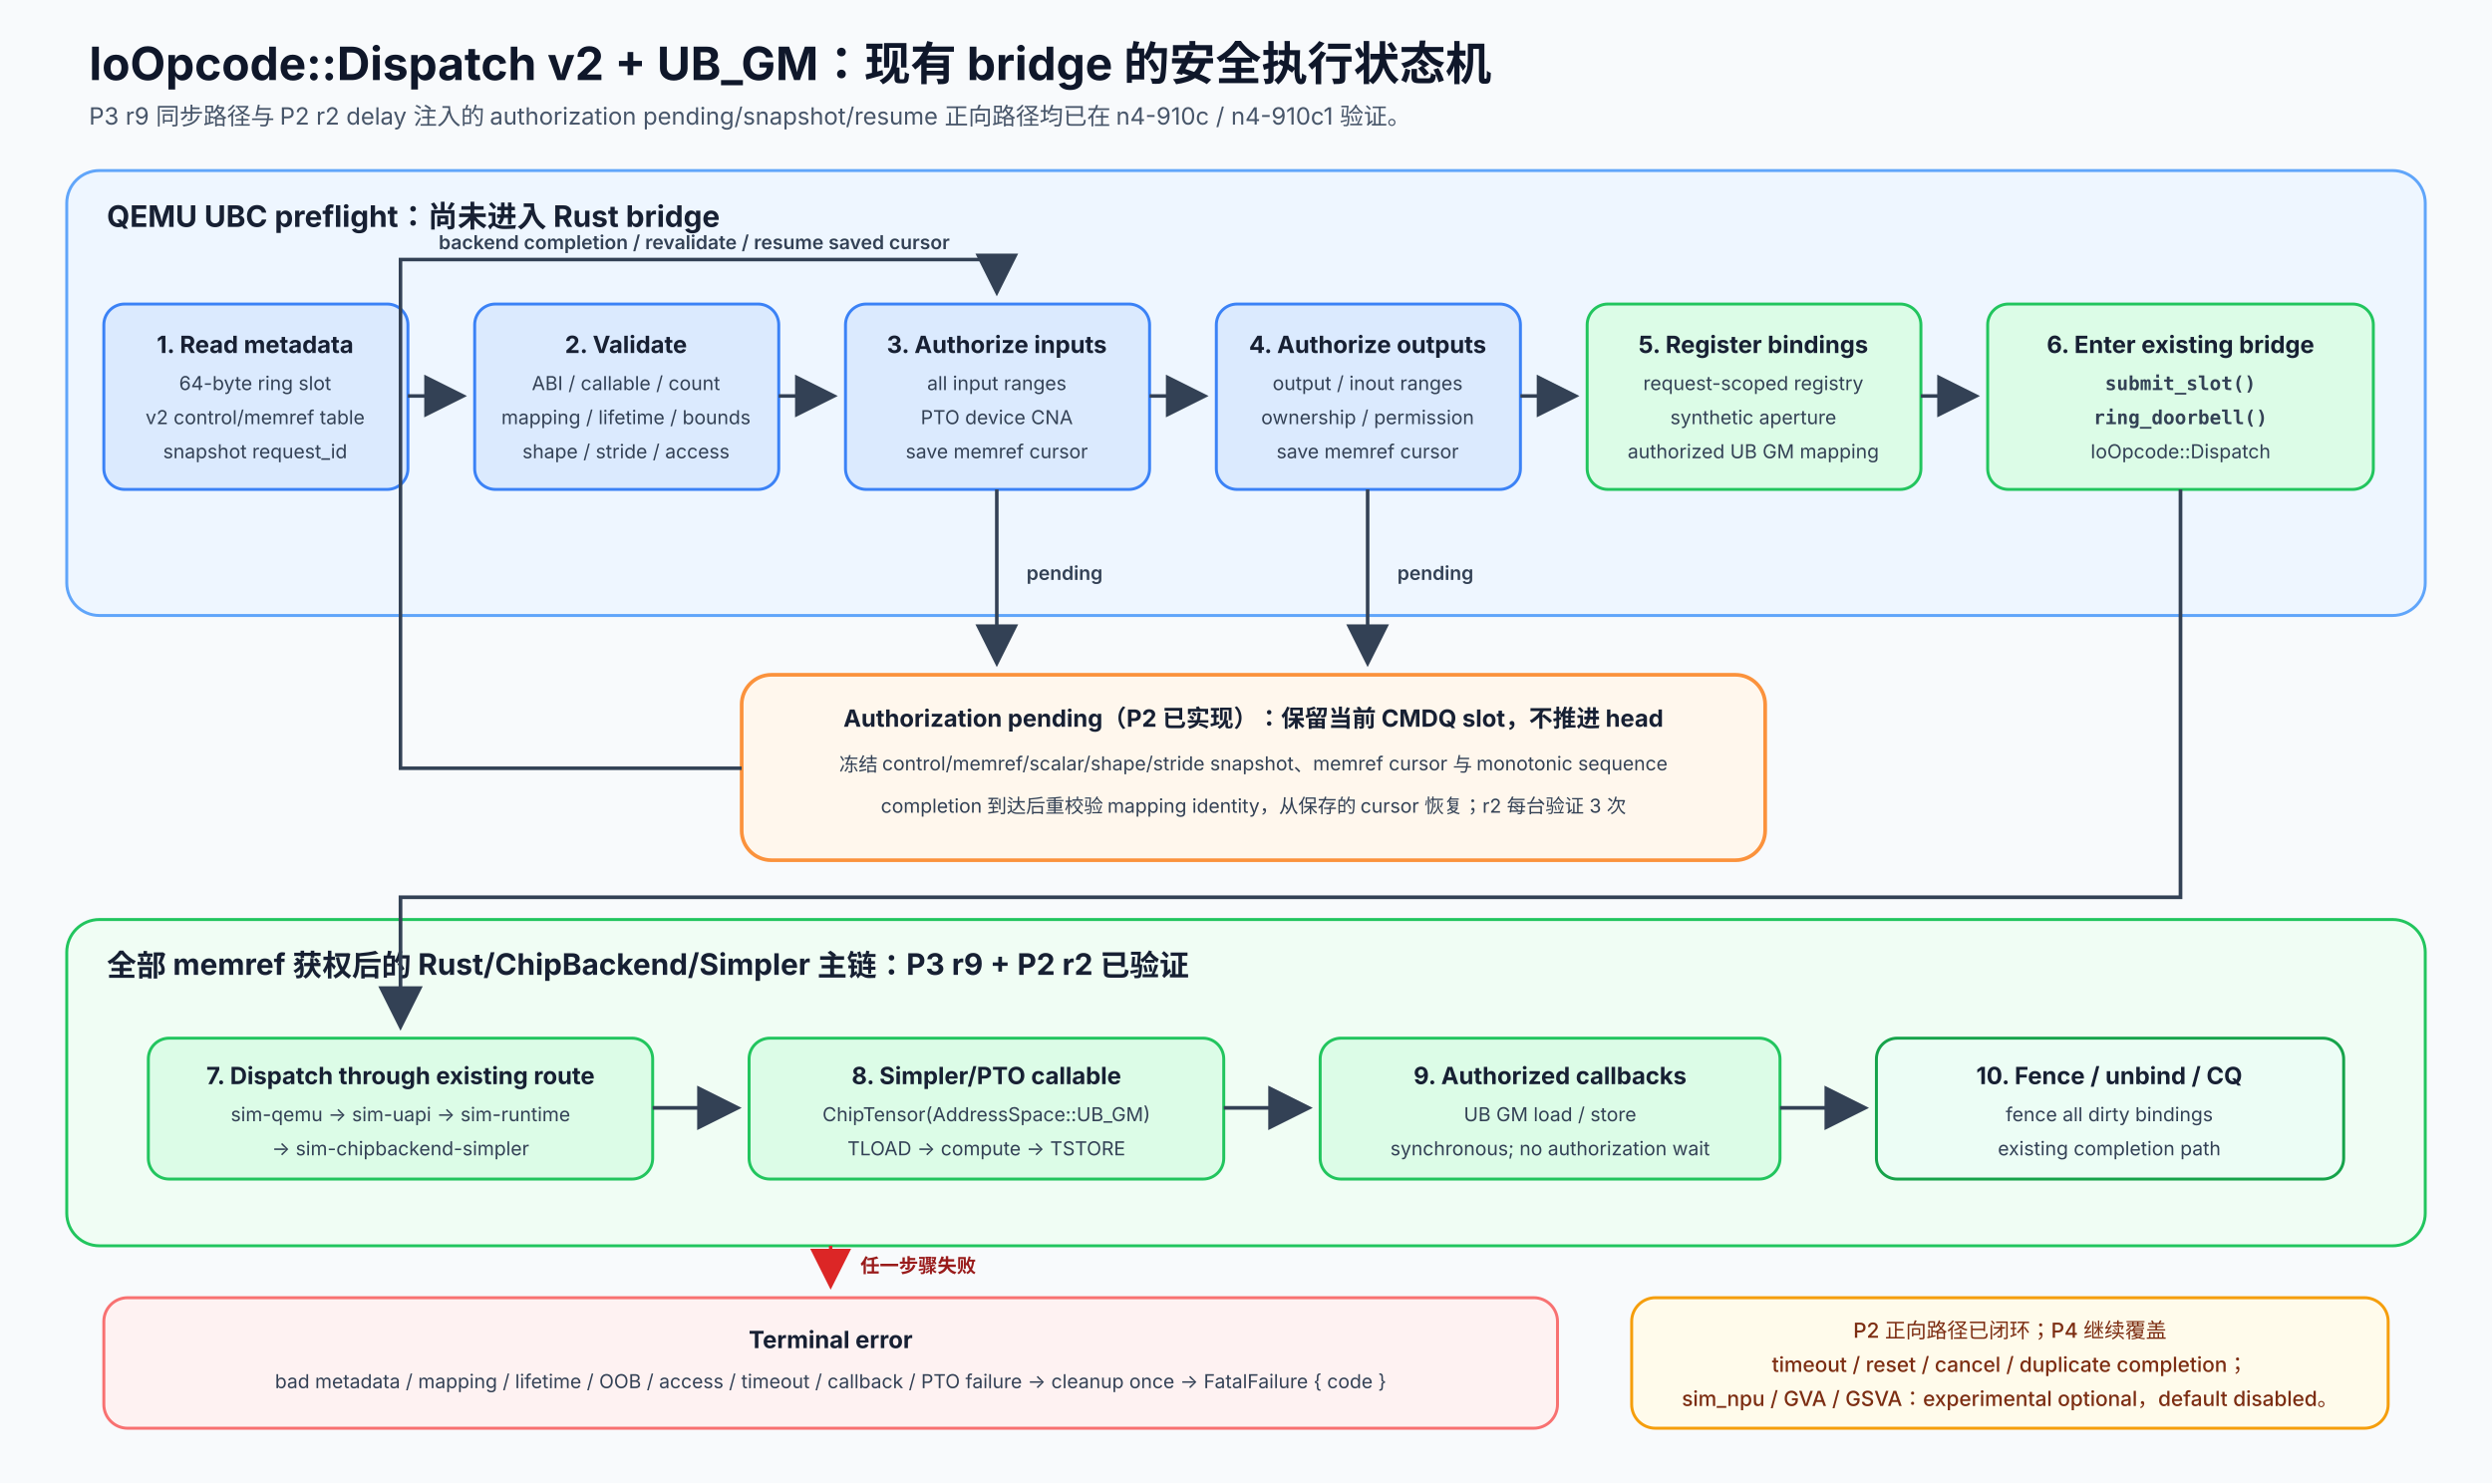
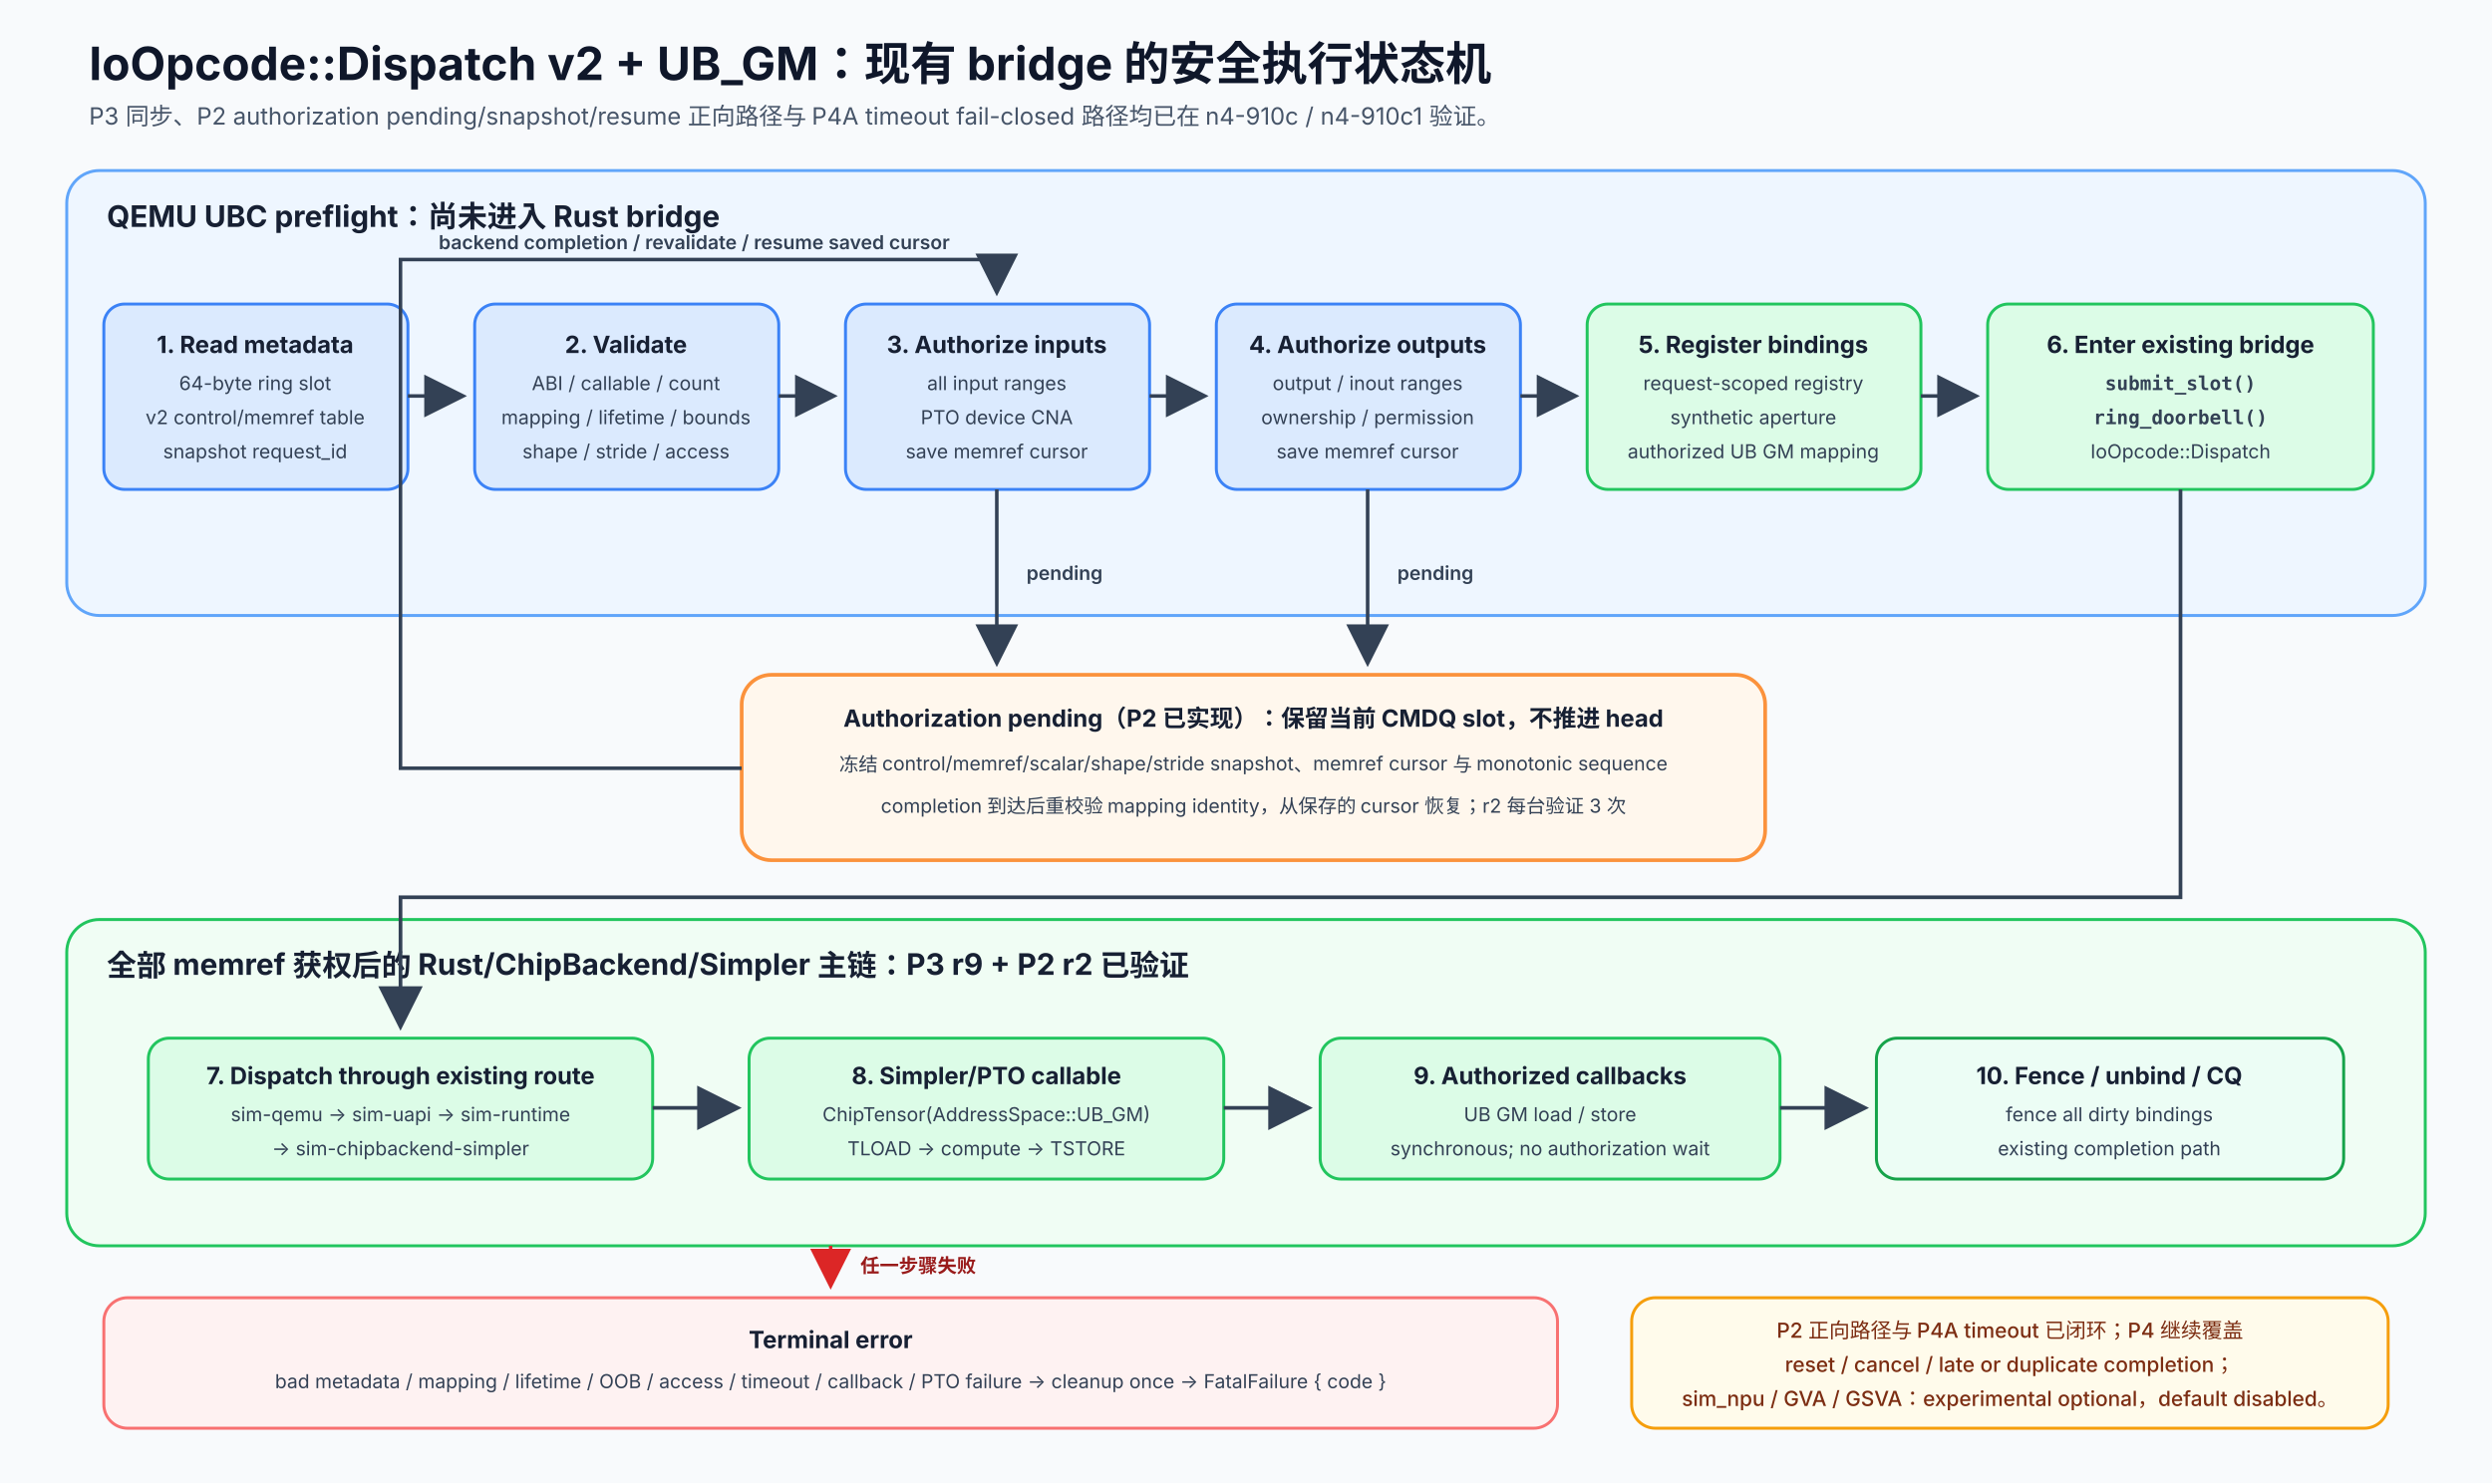
<svg xmlns="http://www.w3.org/2000/svg" width="1680" height="1000" viewBox="0 0 1680 1000" role="img" aria-labelledby="title desc">
  <defs>
    <marker id="arrow" markerWidth="12" markerHeight="12" refX="10" refY="6" orient="auto" markerUnits="strokeWidth">
      <path d="M0,0 L12,6 L0,12 z" fill="#334155" />
    </marker>
    <marker id="arrow-red" markerWidth="12" markerHeight="12" refX="10" refY="6" orient="auto" markerUnits="strokeWidth">
      <path d="M0,0 L12,6 L0,12 z" fill="#dc2626" />
    </marker>
    <style>
      .title { font: 700 31px -apple-system, BlinkMacSystemFont, "Segoe UI", sans-serif; fill: #0f172a; }
      .subtitle { font: 400 16px -apple-system, BlinkMacSystemFont, "Segoe UI", sans-serif; fill: #475569; }
      .lane-title { font: 700 20px -apple-system, BlinkMacSystemFont, "Segoe UI", sans-serif; fill: #172033; }
      .state-title { font: 700 16px -apple-system, BlinkMacSystemFont, "Segoe UI", sans-serif; fill: #172033; }
      .state-text { font: 400 13px -apple-system, BlinkMacSystemFont, "Segoe UI", sans-serif; fill: #334155; }
      .edge-text { font: 600 13px -apple-system, BlinkMacSystemFont, "Segoe UI", sans-serif; fill: #334155; }
      .error-text { font: 600 13px -apple-system, BlinkMacSystemFont, "Segoe UI", sans-serif; fill: #991b1b; }
      .note { font: 500 14px -apple-system, BlinkMacSystemFont, "Segoe UI", sans-serif; fill: #7c2d12; }
      .mono { font: 600 13px ui-monospace, SFMono-Regular, Menlo, monospace; fill: #334155; }
    </style>
  </defs>
  <rect width="1680" height="1000" fill="#f8fafc" />
  <text x="60" y="54" class="title">IoOpcode::Dispatch v2 + UB_GM：现有 bridge 的安全执行状态机</text>
-   <text x="60" y="84" class="subtitle">P3 r9 同步路径与 P2 r2 delay 注入的 authorization pending/snapshot/resume 正向路径均已在 n4-910c / n4-910c1 验证。</text>
+   <text x="60" y="84" class="subtitle">P3 同步、P2 authorization pending/snapshot/resume 正向路径与 P4A timeout fail-closed 路径均已在 n4-910c / n4-910c1 验证。</text>
  <rect x="45" y="115" width="1590" height="300" rx="22" fill="#eef6ff" stroke="#60a5fa" stroke-width="2" />
  <text x="72" y="153" class="lane-title">QEMU UBC preflight：尚未进入 Rust bridge</text>
  <g>
    <rect x="70" y="205" width="205" height="125" rx="14" fill="#dbeafe" stroke="#3b82f6" stroke-width="2" />
    <text x="172" y="238" text-anchor="middle" class="state-title">1. Read metadata</text>
    <text x="172" y="263" text-anchor="middle" class="state-text">64-byte ring slot</text>
    <text x="172" y="286" text-anchor="middle" class="state-text">v2 control/memref table</text>
    <text x="172" y="309" text-anchor="middle" class="state-text">snapshot request_id</text>
    <rect x="320" y="205" width="205" height="125" rx="14" fill="#dbeafe" stroke="#3b82f6" stroke-width="2" />
    <text x="422" y="238" text-anchor="middle" class="state-title">2. Validate</text>
    <text x="422" y="263" text-anchor="middle" class="state-text">ABI / callable / count</text>
    <text x="422" y="286" text-anchor="middle" class="state-text">mapping / lifetime / bounds</text>
    <text x="422" y="309" text-anchor="middle" class="state-text">shape / stride / access</text>
    <rect x="570" y="205" width="205" height="125" rx="14" fill="#dbeafe" stroke="#3b82f6" stroke-width="2" />
    <text x="672" y="238" text-anchor="middle" class="state-title">3. Authorize inputs</text>
    <text x="672" y="263" text-anchor="middle" class="state-text">all input ranges</text>
    <text x="672" y="286" text-anchor="middle" class="state-text">PTO device CNA</text>
    <text x="672" y="309" text-anchor="middle" class="state-text">save memref cursor</text>
    <rect x="820" y="205" width="205" height="125" rx="14" fill="#dbeafe" stroke="#3b82f6" stroke-width="2" />
    <text x="922" y="238" text-anchor="middle" class="state-title">4. Authorize outputs</text>
    <text x="922" y="263" text-anchor="middle" class="state-text">output / inout ranges</text>
    <text x="922" y="286" text-anchor="middle" class="state-text">ownership / permission</text>
    <text x="922" y="309" text-anchor="middle" class="state-text">save memref cursor</text>
    <rect x="1070" y="205" width="225" height="125" rx="14" fill="#dcfce7" stroke="#22c55e" stroke-width="2" />
    <text x="1182" y="238" text-anchor="middle" class="state-title">5. Register bindings</text>
    <text x="1182" y="263" text-anchor="middle" class="state-text">request-scoped registry</text>
    <text x="1182" y="286" text-anchor="middle" class="state-text">synthetic aperture</text>
    <text x="1182" y="309" text-anchor="middle" class="state-text">authorized UB GM mapping</text>
    <rect x="1340" y="205" width="260" height="125" rx="14" fill="#dcfce7" stroke="#22c55e" stroke-width="2" />
    <text x="1470" y="238" text-anchor="middle" class="state-title">6. Enter existing bridge</text>
    <text x="1470" y="263" text-anchor="middle" class="mono">submit_slot()</text>
    <text x="1470" y="286" text-anchor="middle" class="mono">ring_doorbell()</text>
    <text x="1470" y="309" text-anchor="middle" class="state-text">IoOpcode::Dispatch</text>
  </g>
  <path d="M275 267 H310" stroke="#334155" stroke-width="2.4" fill="none" marker-end="url(#arrow)" />
  <path d="M525 267 H560" stroke="#334155" stroke-width="2.4" fill="none" marker-end="url(#arrow)" />
  <path d="M775 267 H810" stroke="#334155" stroke-width="2.4" fill="none" marker-end="url(#arrow)" />
  <path d="M1025 267 H1060" stroke="#334155" stroke-width="2.4" fill="none" marker-end="url(#arrow)" />
  <path d="M1295 267 H1330" stroke="#334155" stroke-width="2.4" fill="none" marker-end="url(#arrow)" />
  <rect x="500" y="455" width="690" height="125" rx="20" fill="#fff7ed" stroke="#fb923c" stroke-width="2.5" />
  <text x="845" y="490" text-anchor="middle" class="state-title">Authorization pending（P2 已实现）：保留当前 CMDQ slot，不推进 head</text>
  <text x="845" y="520" text-anchor="middle" class="state-text">冻结 control/memref/scalar/shape/stride snapshot、memref cursor 与 monotonic sequence</text>
  <text x="845" y="548" text-anchor="middle" class="state-text">completion 到达后重校验 mapping identity，从保存的 cursor 恢复；r2 每台验证 3 次</text>
  <path d="M672 330 V445" stroke="#334155" stroke-width="2.4" fill="none" marker-end="url(#arrow)" />
  <text x="692" y="391" class="edge-text">pending</text>
  <path d="M922 330 V445" stroke="#334155" stroke-width="2.4" fill="none" marker-end="url(#arrow)" />
  <text x="942" y="391" class="edge-text">pending</text>
  <path d="M500 518 H270 V175 H672 V195" stroke="#334155" stroke-width="2.4" fill="none" marker-end="url(#arrow)" />
  <text x="468" y="168" text-anchor="middle" class="edge-text">backend completion / revalidate / resume saved cursor</text>
  <rect x="45" y="620" width="1590" height="220" rx="22" fill="#f0fdf4" stroke="#22c55e" stroke-width="2" />
  <text x="72" y="658" class="lane-title">全部 memref 获权后的 Rust/ChipBackend/Simpler 主链：P3 r9 + P2 r2 已验证</text>
  <rect x="100" y="700" width="340" height="95" rx="14" fill="#dcfce7" stroke="#22c55e" stroke-width="2" />
  <text x="270" y="731" text-anchor="middle" class="state-title">7. Dispatch through existing route</text>
  <text x="270" y="756" text-anchor="middle" class="state-text">sim-qemu → sim-uapi → sim-runtime</text>
  <text x="270" y="779" text-anchor="middle" class="state-text">→ sim-chipbackend-simpler</text>
  <rect x="505" y="700" width="320" height="95" rx="14" fill="#dcfce7" stroke="#22c55e" stroke-width="2" />
  <text x="665" y="731" text-anchor="middle" class="state-title">8. Simpler/PTO callable</text>
  <text x="665" y="756" text-anchor="middle" class="state-text">ChipTensor(AddressSpace::UB_GM)</text>
  <text x="665" y="779" text-anchor="middle" class="state-text">TLOAD → compute → TSTORE</text>
  <rect x="890" y="700" width="310" height="95" rx="14" fill="#dcfce7" stroke="#22c55e" stroke-width="2" />
  <text x="1045" y="731" text-anchor="middle" class="state-title">9. Authorized callbacks</text>
  <text x="1045" y="756" text-anchor="middle" class="state-text">UB GM load / store</text>
  <text x="1045" y="779" text-anchor="middle" class="state-text">synchronous; no authorization wait</text>
  <rect x="1265" y="700" width="315" height="95" rx="14" fill="#ecfdf5" stroke="#16a34a" stroke-width="2" />
  <text x="1422" y="731" text-anchor="middle" class="state-title">10. Fence / unbind / CQ</text>
  <text x="1422" y="756" text-anchor="middle" class="state-text">fence all dirty bindings</text>
  <text x="1422" y="779" text-anchor="middle" class="state-text">existing completion path</text>
  <path d="M1470 330 V605 H270 V690" stroke="#334155" stroke-width="2.5" fill="none" marker-end="url(#arrow)" />
  <path d="M440 747 H495" stroke="#334155" stroke-width="2.5" fill="none" marker-end="url(#arrow)" />
  <path d="M825 747 H880" stroke="#334155" stroke-width="2.5" fill="none" marker-end="url(#arrow)" />
  <path d="M1200 747 H1255" stroke="#334155" stroke-width="2.5" fill="none" marker-end="url(#arrow)" />
  <rect x="70" y="875" width="980" height="88" rx="16" fill="#fef2f2" stroke="#f87171" stroke-width="2" />
  <text x="560" y="909" text-anchor="middle" class="state-title">Terminal error</text>
  <text x="560" y="936" text-anchor="middle" class="state-text">bad metadata / mapping / lifetime / OOB / access / timeout / callback / PTO failure → cleanup once → FatalFailure { code }</text>
  <path d="M560 840 V865" stroke="#dc2626" stroke-width="2.3" fill="none" marker-end="url(#arrow-red)" />
  <text x="580" y="858" class="error-text">任一步骤失败</text>
  <rect x="1100" y="875" width="510" height="88" rx="16" fill="#fffbeb" stroke="#f59e0b" stroke-width="2" />
-   <text x="1355" y="902" text-anchor="middle" class="note">P2 正向路径已闭环；P4 继续覆盖</text>
-   <text x="1355" y="925" text-anchor="middle" class="note">timeout / reset / cancel / duplicate completion；</text>
+   <text x="1355" y="902" text-anchor="middle" class="note">P2 正向路径与 P4A timeout 已闭环；P4 继续覆盖</text>
+   <text x="1355" y="925" text-anchor="middle" class="note">reset / cancel / late or duplicate completion；</text>
  <text x="1355" y="948" text-anchor="middle" class="note">sim_npu / GVA / GSVA：experimental optional，default disabled。</text>
</svg>
